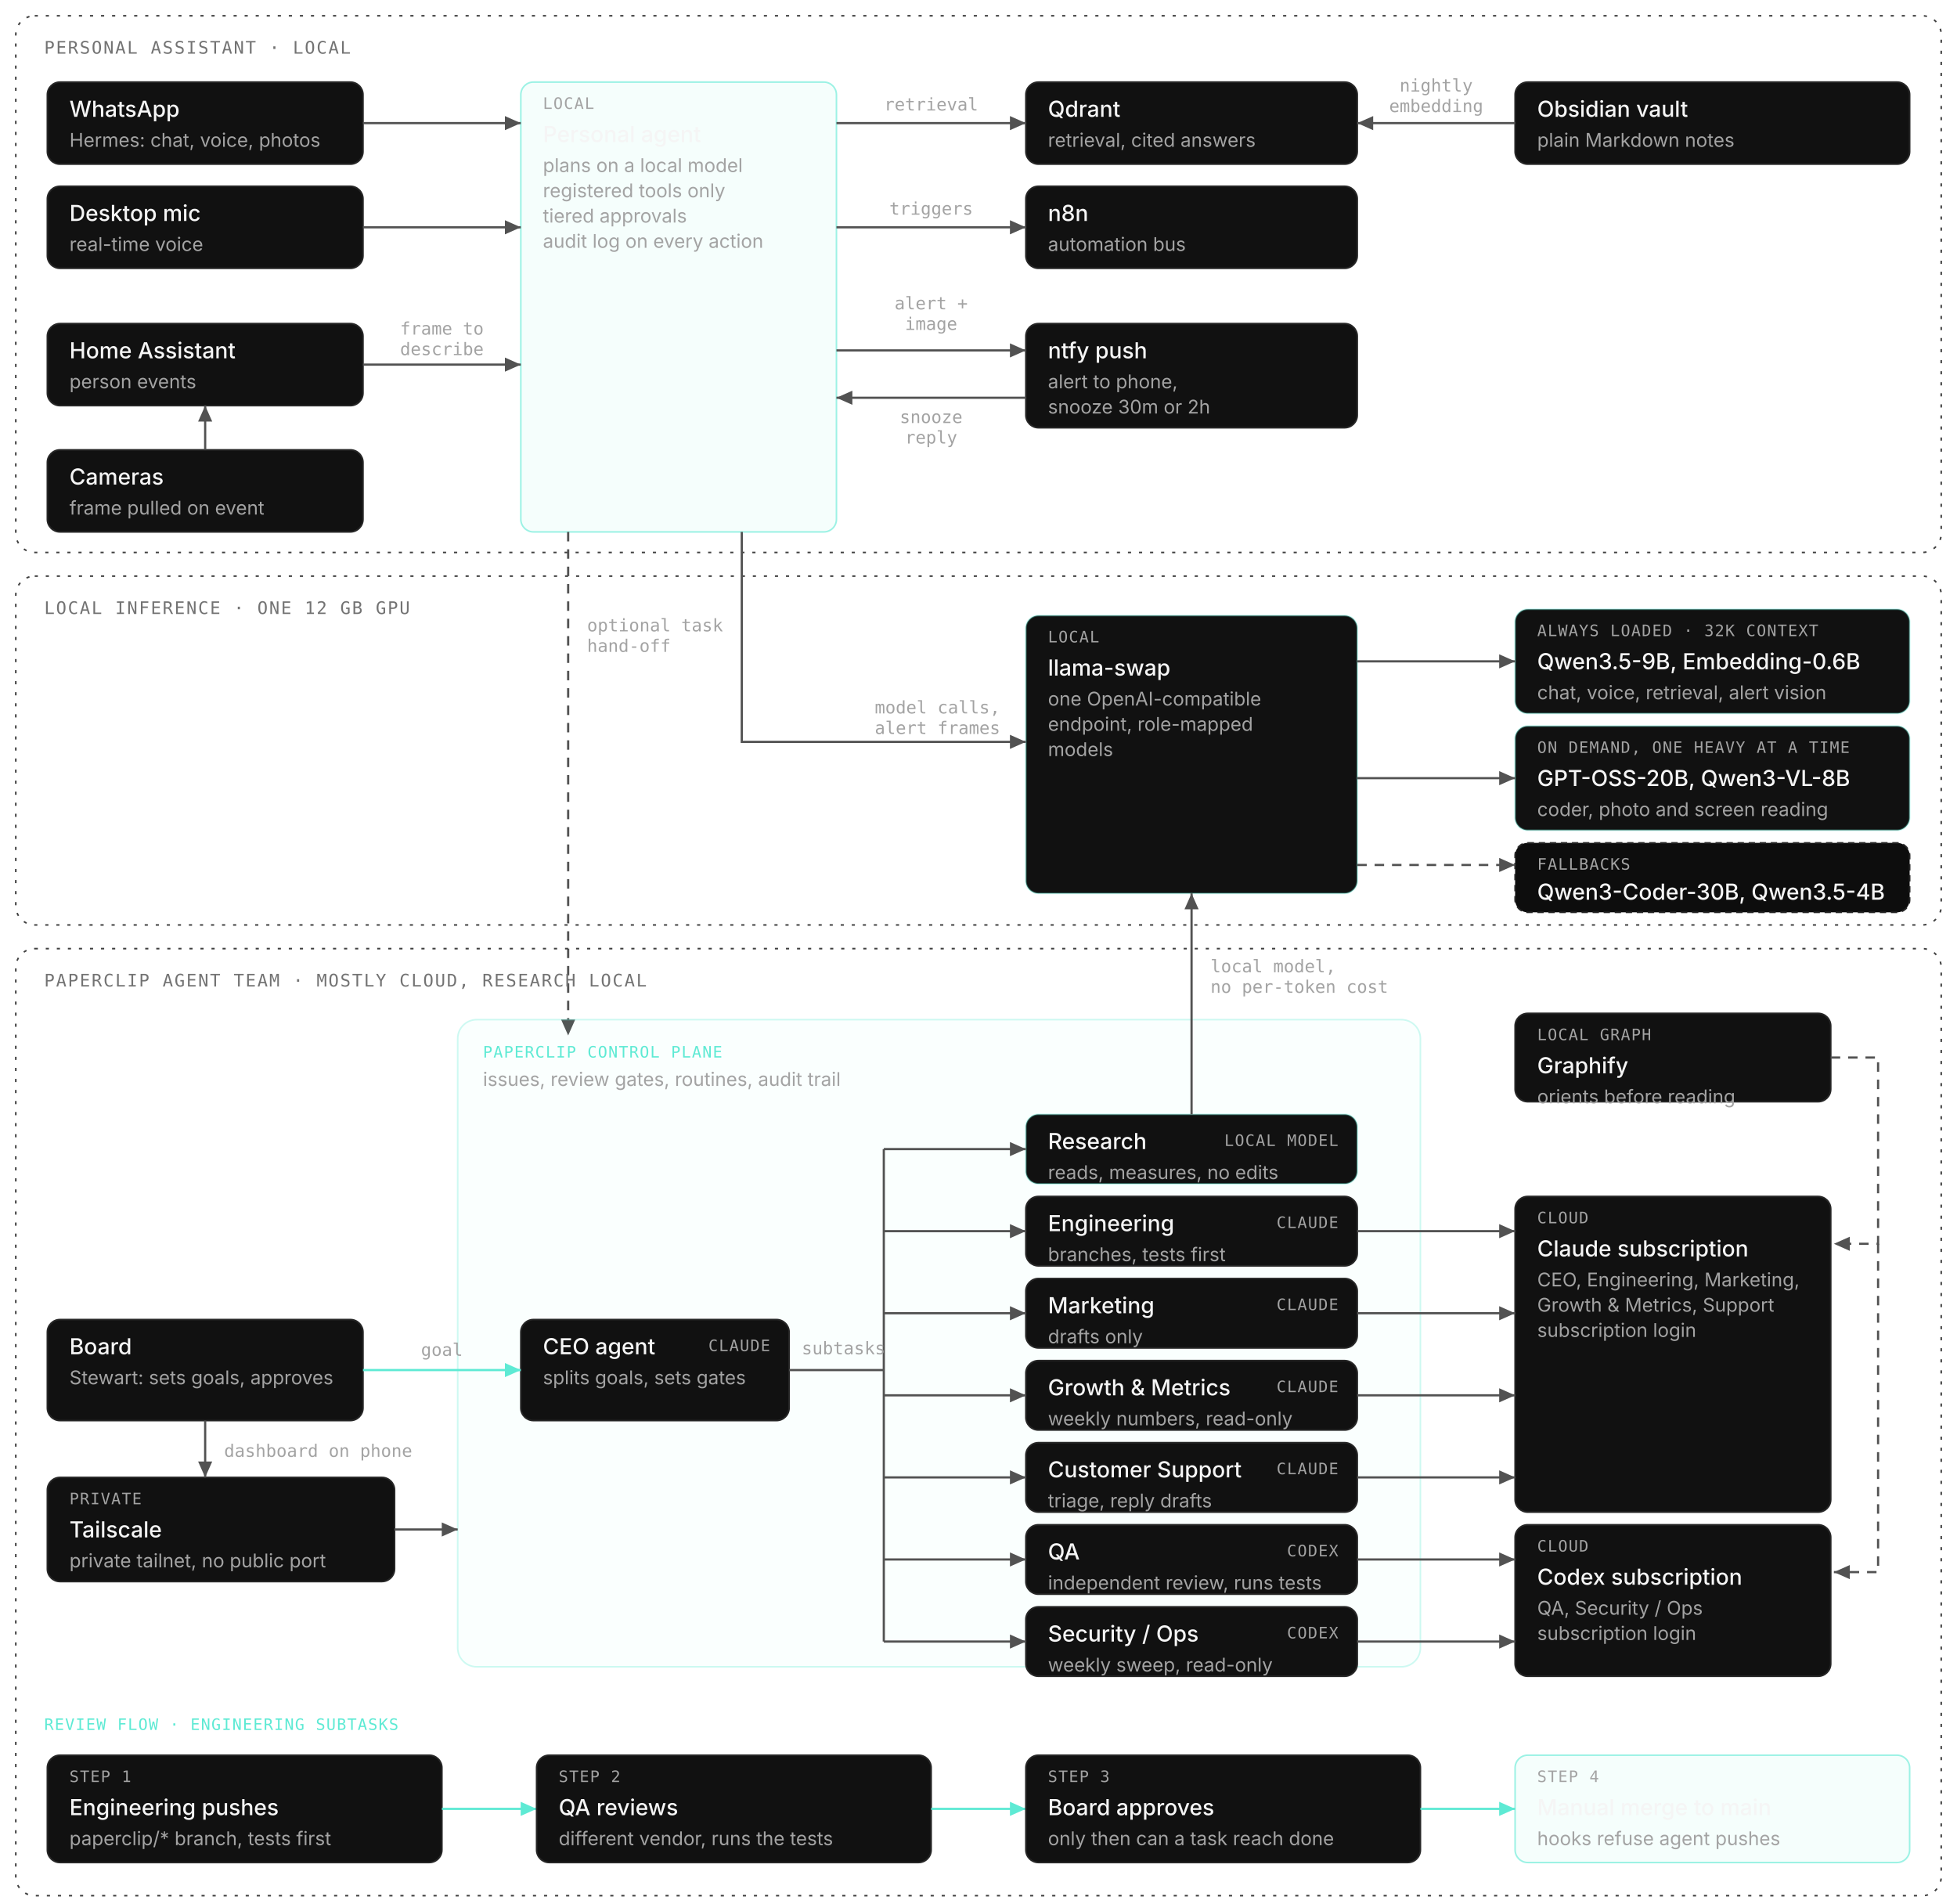
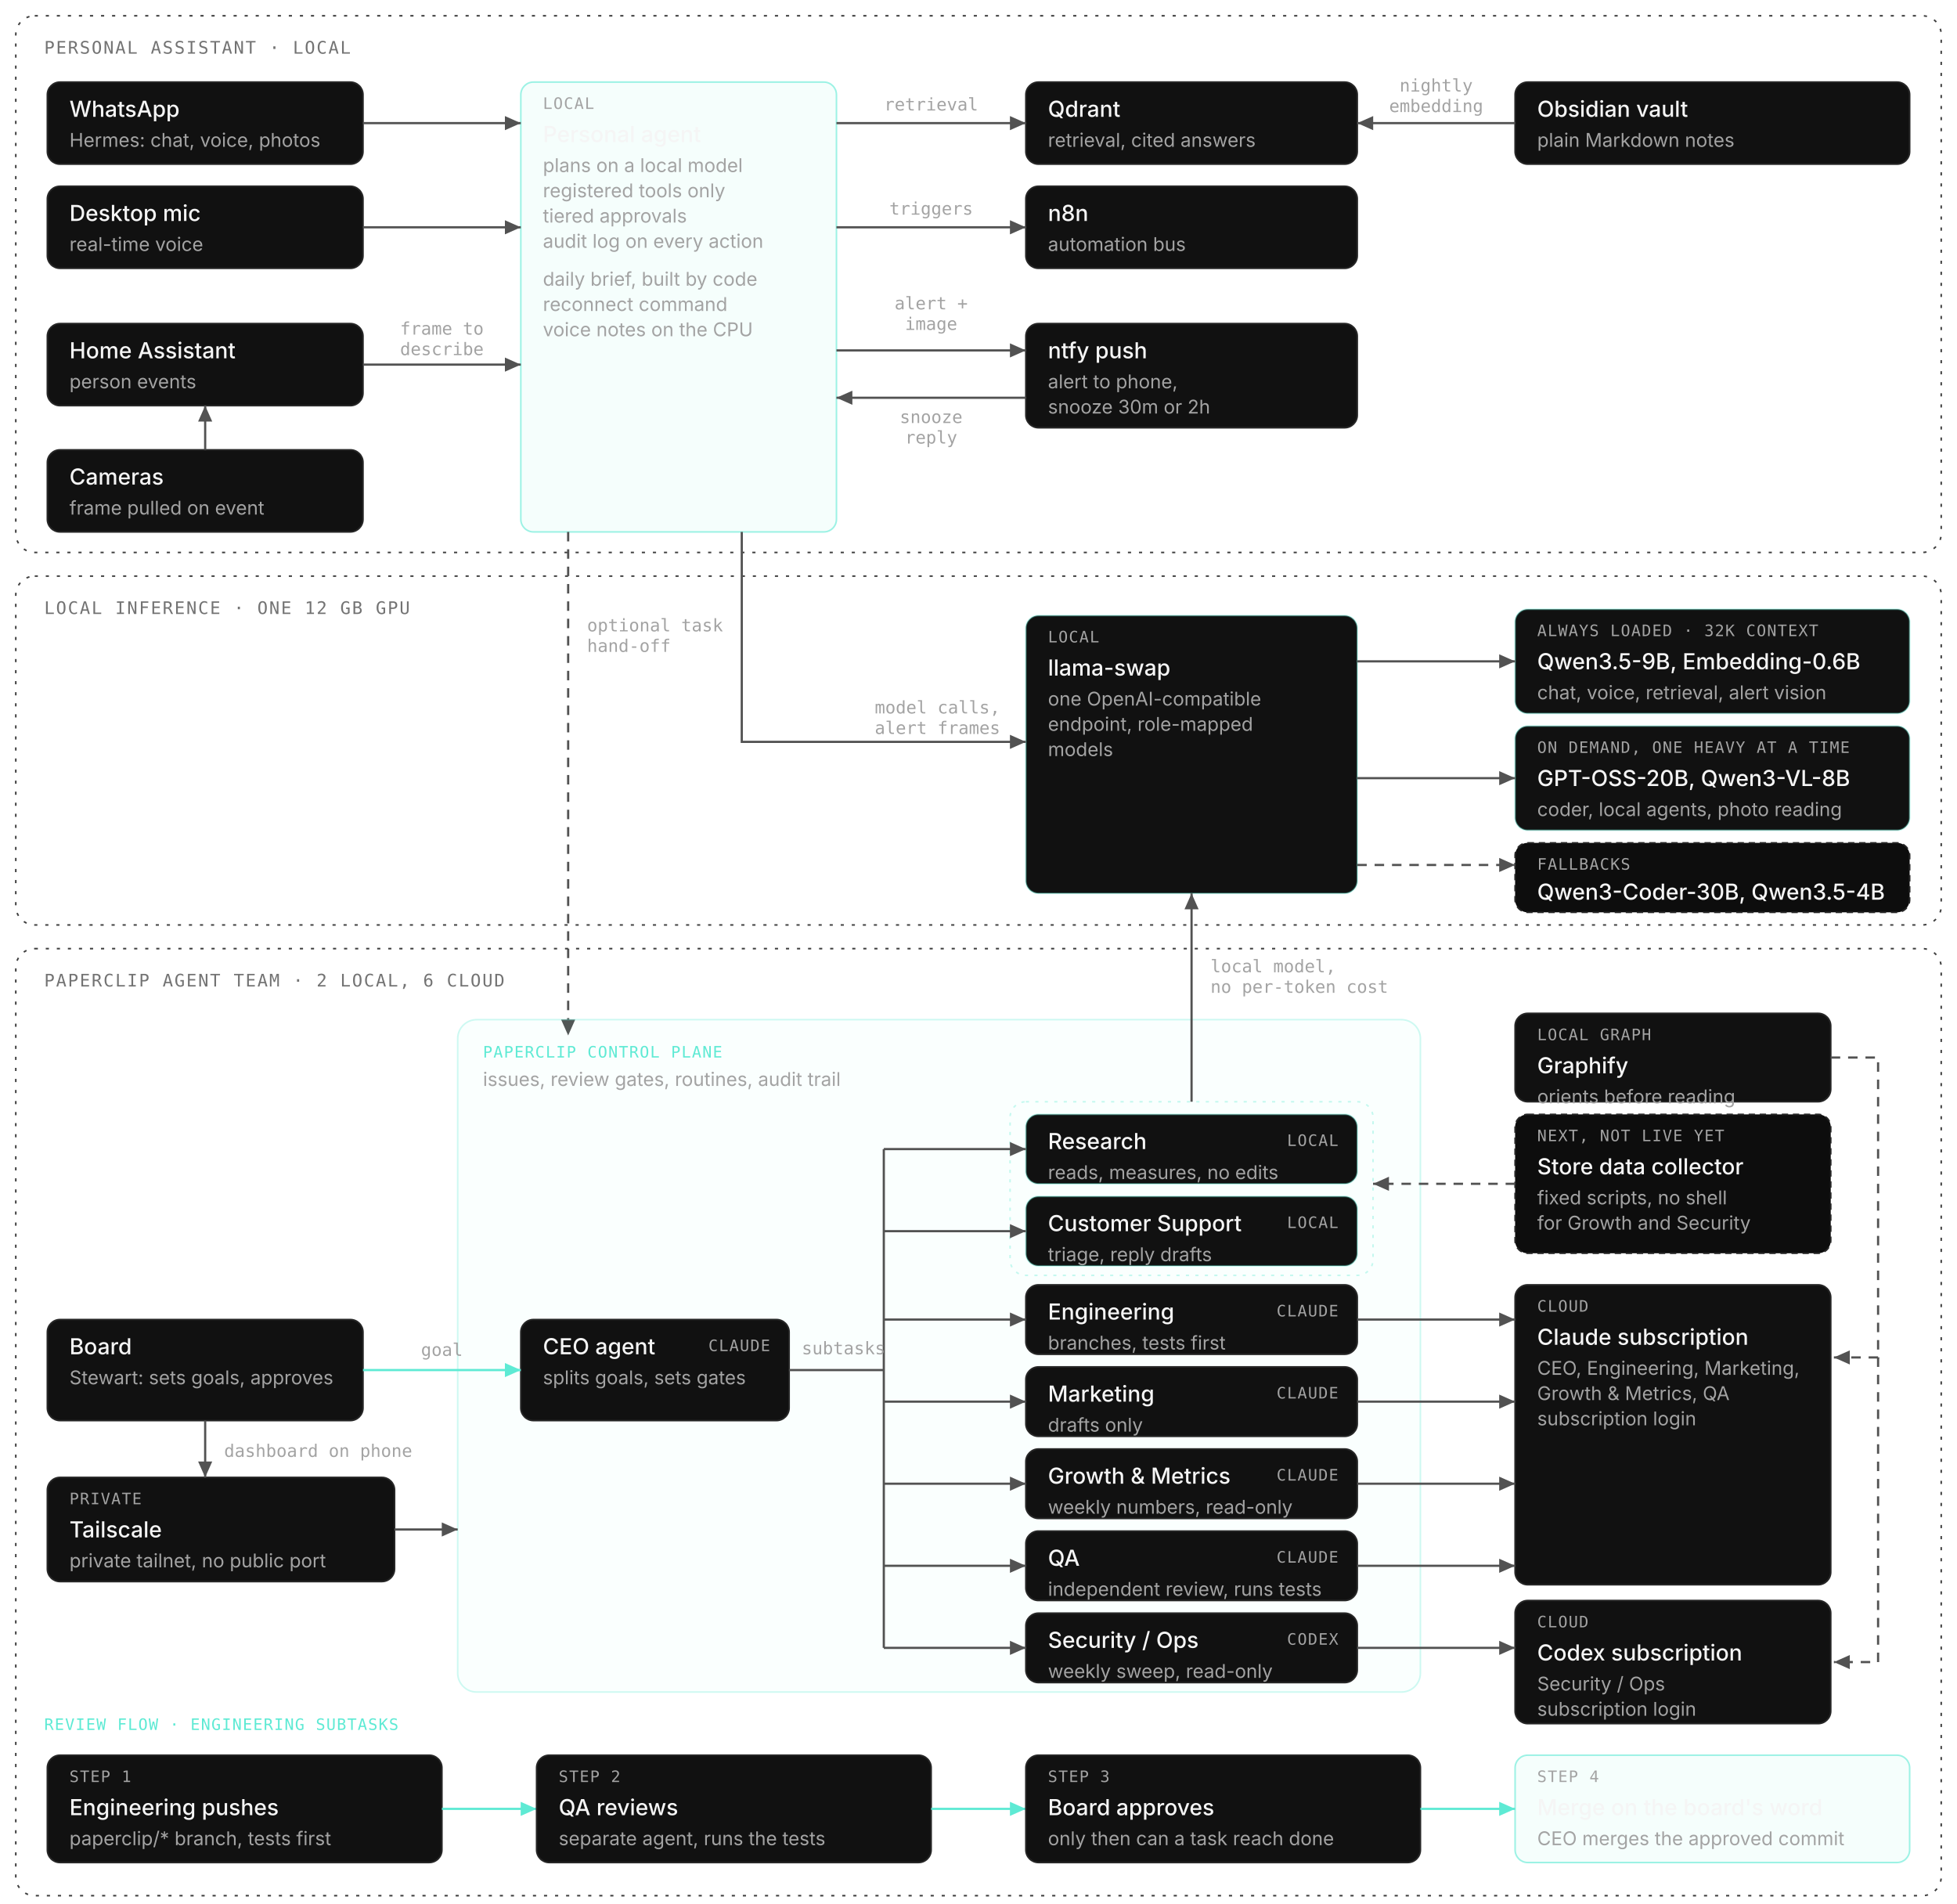
<svg xmlns="http://www.w3.org/2000/svg" viewBox="0 0 1240 1206" width="100%" class="ld-svg" preserveAspectRatio="xMidYMin meet">
  <style>
.ld-svg{display:block;height:auto;max-width:100%}
.ld-lane{fill:none;stroke:#404040;stroke-width:1;stroke-dasharray:2 5}
.ld-lane-label{font:500 11px 'JetBrains Mono',ui-monospace,monospace;letter-spacing:.08em;fill:#737373}
.ld-group{fill:rgba(94,234,212,.03);stroke:#5eead4;stroke-opacity:.3;stroke-width:1}
.ld-box{fill:#111111;stroke:#262626;stroke-width:1}
.ld-box-hub{fill:rgba(94,234,212,.06);stroke:#5eead4;stroke-opacity:.6}
.ld-box-local{stroke:#5eead4;stroke-opacity:.35}
+ .ld-bracket{fill:none;stroke:#5eead4;stroke-opacity:.35;stroke-width:1;stroke-dasharray:2 4}
.ld-box-dim{fill:#0d0d0d;stroke:#262626;stroke-dasharray:4 3}
.ld-title{font:500 14px Inter,system-ui,-apple-system,sans-serif;fill:#f5f5f5}
.ld-box-dim .ld-title{fill:#a3a3a3}
.ld-sub{font:400 12px Inter,system-ui,-apple-system,sans-serif;fill:#a3a3a3}
.ld-tag{font:500 10px 'JetBrains Mono',ui-monospace,monospace;letter-spacing:.06em;fill:#a3a3a3}
.ld-tag-accent{fill:#5eead4}
.ld-edge{fill:none;stroke:#525252;stroke-width:1.4}
.ld-edge-accent{stroke:#5eead4}
.ld-edge-dash{stroke-dasharray:6 5}
.ld-elabel{font:400 11px 'JetBrains Mono',ui-monospace,monospace;fill:#a3a3a3}
</style>
  <defs>
    <marker id="ld-arrow" viewBox="0 0 10 10" refX="9" refY="5" markerWidth="8" markerHeight="8" orient="auto">
      <path d="M0,1 L9,5 L0,9 z" fill="#525252" />
    </marker>
    <marker id="ld-arrow-accent" viewBox="0 0 10 10" refX="9" refY="5" markerWidth="8" markerHeight="8" orient="auto">
      <path d="M0,1 L9,5 L0,9 z" fill="#5eead4" />
    </marker>
  </defs>
  <rect class="ld-lane" x="10" y="10" width="1220" height="340" rx="12" />
  <text class="ld-lane-label" x="28" y="34">PERSONAL ASSISTANT · LOCAL</text>
  <rect class="ld-box ld-box-box" x="30" y="52" width="200" height="52" rx="8" />
  <text class="ld-title" x="44" y="74">WhatsApp</text>
  <text class="ld-sub" x="44" y="93">Hermes: chat, voice, photos</text>
  <rect class="ld-box ld-box-box" x="30" y="118" width="200" height="52" rx="8" />
  <text class="ld-title" x="44" y="140">Desktop mic</text>
  <text class="ld-sub" x="44" y="159">real-time voice</text>
  <rect class="ld-box ld-box-box" x="30" y="205" width="200" height="52" rx="8" />
  <text class="ld-title" x="44" y="227">Home Assistant</text>
  <text class="ld-sub" x="44" y="246">person events</text>
  <rect class="ld-box ld-box-box" x="30" y="285" width="200" height="52" rx="8" />
  <text class="ld-title" x="44" y="307">Cameras</text>
  <text class="ld-sub" x="44" y="326">frame pulled on event</text>
  <rect class="ld-box ld-box-hub" x="330" y="52" width="200" height="285" rx="8" />
  <text class="ld-tag" x="344" y="69">LOCAL</text>
  <text class="ld-title" x="344" y="90">Personal agent</text>
  <text class="ld-sub" x="344" y="109">plans on a local model</text>
  <text class="ld-sub" x="344" y="125">registered tools only</text>
  <text class="ld-sub" x="344" y="141">tiered approvals</text>
  <text class="ld-sub" x="344" y="157">audit log on every action</text>
+   <text class="ld-sub" x="344" y="181">daily brief, built by code</text>
+   <text class="ld-sub" x="344" y="197">reconnect command</text>
+   <text class="ld-sub" x="344" y="213">voice notes on the CPU</text>
  <rect class="ld-box ld-box-box" x="650" y="52" width="210" height="52" rx="8" />
  <text class="ld-title" x="664" y="74">Qdrant</text>
  <text class="ld-sub" x="664" y="93">retrieval, cited answers</text>
  <rect class="ld-box ld-box-box" x="650" y="118" width="210" height="52" rx="8" />
  <text class="ld-title" x="664" y="140">n8n</text>
  <text class="ld-sub" x="664" y="159">automation bus</text>
  <rect class="ld-box ld-box-box" x="650" y="205" width="210" height="66" rx="8" />
  <text class="ld-title" x="664" y="227">ntfy push</text>
  <text class="ld-sub" x="664" y="246">alert to phone,</text>
  <text class="ld-sub" x="664" y="262">snooze 30m or 2h</text>
  <rect class="ld-box ld-box-box" x="960" y="52" width="250" height="52" rx="8" />
  <text class="ld-title" x="974" y="74">Obsidian vault</text>
  <text class="ld-sub" x="974" y="93">plain Markdown notes</text>
  <path class="ld-edge" d="M230,78 L330,78" marker-end="url(#ld-arrow)" />
  <path class="ld-edge" d="M230,144 L330,144" marker-end="url(#ld-arrow)" />
  <path class="ld-edge" d="M230,231 L330,231" marker-end="url(#ld-arrow)" />
  <text class="ld-elabel" x="280" y="212" text-anchor="middle">frame to</text>
  <text class="ld-elabel" x="280" y="225" text-anchor="middle">describe</text>
  <path class="ld-edge" d="M130,285 L130,257" marker-end="url(#ld-arrow)" />
  <path class="ld-edge" d="M530,78 L650,78" marker-end="url(#ld-arrow)" />
  <text class="ld-elabel" x="590" y="70" text-anchor="middle">retrieval</text>
  <path class="ld-edge" d="M530,144 L650,144" marker-end="url(#ld-arrow)" />
  <text class="ld-elabel" x="590" y="136" text-anchor="middle">triggers</text>
  <path class="ld-edge" d="M530,222 L650,222" marker-end="url(#ld-arrow)" />
  <text class="ld-elabel" x="590" y="196" text-anchor="middle">alert +</text>
  <text class="ld-elabel" x="590" y="209" text-anchor="middle">image</text>
  <path class="ld-edge" d="M650,252 L530,252" marker-end="url(#ld-arrow)" />
  <text class="ld-elabel" x="590" y="268" text-anchor="middle">snooze</text>
  <text class="ld-elabel" x="590" y="281" text-anchor="middle">reply</text>
  <path class="ld-edge" d="M960,78 L860,78" marker-end="url(#ld-arrow)" />
  <text class="ld-elabel" x="910" y="58" text-anchor="middle">nightly</text>
  <text class="ld-elabel" x="910" y="71" text-anchor="middle">embedding</text>
  <rect class="ld-lane" x="10" y="365" width="1220" height="221" rx="12" />
  <text class="ld-lane-label" x="28" y="389">LOCAL INFERENCE · ONE 12 GB GPU</text>
  <rect class="ld-box ld-box-local" x="650" y="390" width="210" height="176" rx="8" />
  <text class="ld-tag" x="664" y="407">LOCAL</text>
  <text class="ld-title" x="664" y="428">llama-swap</text>
  <text class="ld-sub" x="664" y="447">one OpenAI-compatible</text>
  <text class="ld-sub" x="664" y="463">endpoint, role-mapped</text>
  <text class="ld-sub" x="664" y="479">models</text>
  <rect class="ld-box ld-box-local" x="960" y="386" width="250" height="66" rx="8" />
  <text class="ld-tag" x="974" y="403">ALWAYS LOADED · 32K CONTEXT</text>
  <text class="ld-title" x="974" y="424">Qwen3.5-9B, Embedding-0.6B</text>
  <text class="ld-sub" x="974" y="443">chat, voice, retrieval, alert vision</text>
  <rect class="ld-box ld-box-local" x="960" y="460" width="250" height="66" rx="8" />
  <text class="ld-tag" x="974" y="477">ON DEMAND, ONE HEAVY AT A TIME</text>
  <text class="ld-title" x="974" y="498">GPT-OSS-20B, Qwen3-VL-8B</text>
-   <text class="ld-sub" x="974" y="517">coder, photo and screen reading</text>
+   <text class="ld-sub" x="974" y="517">coder, local agents, photo reading</text>
  <rect class="ld-box ld-box-dim" x="960" y="534" width="250" height="44" rx="8" />
  <text class="ld-tag" x="974" y="551">FALLBACKS</text>
  <text class="ld-title" x="974" y="570">Qwen3-Coder-30B, Qwen3.5-4B</text>
  <path class="ld-edge" d="M470,337 L470,470 L650,470" marker-end="url(#ld-arrow)" />
  <text class="ld-elabel" x="594" y="452" text-anchor="middle">model calls,</text>
  <text class="ld-elabel" x="594" y="465" text-anchor="middle">alert frames</text>
  <path class="ld-edge" d="M860,419 L960,419" marker-end="url(#ld-arrow)" />
  <path class="ld-edge" d="M860,493 L960,493" marker-end="url(#ld-arrow)" />
  <path class="ld-edge ld-edge-dash" d="M860,548 L960,548" marker-end="url(#ld-arrow)" />
  <path class="ld-edge ld-edge-dash" d="M360,337 L360,656" marker-end="url(#ld-arrow)" />
  <text class="ld-elabel" x="372" y="400" text-anchor="start">optional task</text>
  <text class="ld-elabel" x="372" y="413" text-anchor="start">hand-off</text>
  <rect class="ld-lane" x="10" y="601" width="1220" height="600" rx="12" />
-   <text class="ld-lane-label" x="28" y="625">PAPERCLIP AGENT TEAM · MOSTLY CLOUD, RESEARCH LOCAL</text>
-   <rect class="ld-group" x="290" y="646" width="610" height="410" rx="12" />
+   <text class="ld-lane-label" x="28" y="625">PAPERCLIP AGENT TEAM · 2 LOCAL, 6 CLOUD</text>
+   <rect class="ld-group" x="290" y="646" width="610" height="426" rx="12" />
  <text class="ld-tag ld-tag-accent" x="306" y="670">PAPERCLIP CONTROL PLANE</text>
  <text class="ld-sub" x="306" y="688">issues, review gates, routines, audit trail</text>
  <rect class="ld-box ld-box-box" x="30" y="836" width="200" height="64" rx="8" />
  <text class="ld-title" x="44" y="858">Board</text>
  <text class="ld-sub" x="44" y="877">Stewart: sets goals, approves</text>
  <rect class="ld-box ld-box-box" x="330" y="836" width="170" height="64" rx="8" />
  <text class="ld-tag" x="488" y="856" text-anchor="end">CLAUDE</text>
  <text class="ld-title" x="344" y="858">CEO agent</text>
  <text class="ld-sub" x="344" y="877">splits goals, sets gates</text>
+   <rect class="ld-bracket" x="640" y="698" width="230" height="110" rx="10" />
  <rect class="ld-box ld-box-local" x="650" y="706" width="210" height="44" rx="8" />
-   <text class="ld-tag" x="848" y="726" text-anchor="end">LOCAL MODEL</text>
+   <text class="ld-tag" x="848" y="726" text-anchor="end">LOCAL</text>
  <text class="ld-title" x="664" y="728">Research</text>
  <text class="ld-sub" x="664" y="747">reads, measures, no edits</text>
  <path class="ld-edge" d="M560,728 L650,728" marker-end="url(#ld-arrow)" />
-   <rect class="ld-box ld-box-box" x="650" y="758" width="210" height="44" rx="8" />
-   <text class="ld-tag" x="848" y="778" text-anchor="end">CLAUDE</text>
-   <text class="ld-title" x="664" y="780">Engineering</text>
-   <text class="ld-sub" x="664" y="799">branches, tests first</text>
+   <rect class="ld-box ld-box-local" x="650" y="758" width="210" height="44" rx="8" />
+   <text class="ld-tag" x="848" y="778" text-anchor="end">LOCAL</text>
+   <text class="ld-title" x="664" y="780">Customer Support</text>
+   <text class="ld-sub" x="664" y="799">triage, reply drafts</text>
  <path class="ld-edge" d="M560,780 L650,780" marker-end="url(#ld-arrow)" />
-   <rect class="ld-box ld-box-box" x="650" y="810" width="210" height="44" rx="8" />
-   <text class="ld-tag" x="848" y="830" text-anchor="end">CLAUDE</text>
-   <text class="ld-title" x="664" y="832">Marketing</text>
-   <text class="ld-sub" x="664" y="851">drafts only</text>
-   <path class="ld-edge" d="M560,832 L650,832" marker-end="url(#ld-arrow)" />
-   <rect class="ld-box ld-box-box" x="650" y="862" width="210" height="44" rx="8" />
-   <text class="ld-tag" x="848" y="882" text-anchor="end">CLAUDE</text>
-   <text class="ld-title" x="664" y="884">Growth &amp; Metrics</text>
-   <text class="ld-sub" x="664" y="903">weekly numbers, read-only</text>
-   <path class="ld-edge" d="M560,884 L650,884" marker-end="url(#ld-arrow)" />
-   <rect class="ld-box ld-box-box" x="650" y="914" width="210" height="44" rx="8" />
-   <text class="ld-tag" x="848" y="934" text-anchor="end">CLAUDE</text>
-   <text class="ld-title" x="664" y="936">Customer Support</text>
-   <text class="ld-sub" x="664" y="955">triage, reply drafts</text>
-   <path class="ld-edge" d="M560,936 L650,936" marker-end="url(#ld-arrow)" />
-   <rect class="ld-box ld-box-box" x="650" y="966" width="210" height="44" rx="8" />
-   <text class="ld-tag" x="848" y="986" text-anchor="end">CODEX</text>
-   <text class="ld-title" x="664" y="988">QA</text>
-   <text class="ld-sub" x="664" y="1007">independent review, runs tests</text>
-   <path class="ld-edge" d="M560,988 L650,988" marker-end="url(#ld-arrow)" />
-   <rect class="ld-box ld-box-box" x="650" y="1018" width="210" height="44" rx="8" />
-   <text class="ld-tag" x="848" y="1038" text-anchor="end">CODEX</text>
-   <text class="ld-title" x="664" y="1040">Security / Ops</text>
-   <text class="ld-sub" x="664" y="1059">weekly sweep, read-only</text>
-   <path class="ld-edge" d="M560,1040 L650,1040" marker-end="url(#ld-arrow)" />
-   <path class="ld-edge" d="M500,868 H560 M560,728 V1040" />
+   <rect class="ld-box ld-box-box" x="650" y="814" width="210" height="44" rx="8" />
+   <text class="ld-tag" x="848" y="834" text-anchor="end">CLAUDE</text>
+   <text class="ld-title" x="664" y="836">Engineering</text>
+   <text class="ld-sub" x="664" y="855">branches, tests first</text>
+   <path class="ld-edge" d="M560,836 L650,836" marker-end="url(#ld-arrow)" />
+   <rect class="ld-box ld-box-box" x="650" y="866" width="210" height="44" rx="8" />
+   <text class="ld-tag" x="848" y="886" text-anchor="end">CLAUDE</text>
+   <text class="ld-title" x="664" y="888">Marketing</text>
+   <text class="ld-sub" x="664" y="907">drafts only</text>
+   <path class="ld-edge" d="M560,888 L650,888" marker-end="url(#ld-arrow)" />
+   <rect class="ld-box ld-box-box" x="650" y="918" width="210" height="44" rx="8" />
+   <text class="ld-tag" x="848" y="938" text-anchor="end">CLAUDE</text>
+   <text class="ld-title" x="664" y="940">Growth &amp; Metrics</text>
+   <text class="ld-sub" x="664" y="959">weekly numbers, read-only</text>
+   <path class="ld-edge" d="M560,940 L650,940" marker-end="url(#ld-arrow)" />
+   <rect class="ld-box ld-box-box" x="650" y="970" width="210" height="44" rx="8" />
+   <text class="ld-tag" x="848" y="990" text-anchor="end">CLAUDE</text>
+   <text class="ld-title" x="664" y="992">QA</text>
+   <text class="ld-sub" x="664" y="1011">independent review, runs tests</text>
+   <path class="ld-edge" d="M560,992 L650,992" marker-end="url(#ld-arrow)" />
+   <rect class="ld-box ld-box-box" x="650" y="1022" width="210" height="44" rx="8" />
+   <text class="ld-tag" x="848" y="1042" text-anchor="end">CODEX</text>
+   <text class="ld-title" x="664" y="1044">Security / Ops</text>
+   <text class="ld-sub" x="664" y="1063">weekly sweep, read-only</text>
+   <path class="ld-edge" d="M560,1044 L650,1044" marker-end="url(#ld-arrow)" />
+   <path class="ld-edge" d="M500,868 H560 M560,728 V1044" />
  <text class="ld-elabel" x="508" y="858">subtasks</text>
  <rect class="ld-box ld-box-box" x="30" y="936" width="220" height="66" rx="8" />
  <text class="ld-tag" x="44" y="953">PRIVATE</text>
  <text class="ld-title" x="44" y="974">Tailscale</text>
  <text class="ld-sub" x="44" y="993">private tailnet, no public port</text>
  <path class="ld-edge" d="M130,900 L130,936" marker-end="url(#ld-arrow)" />
  <text class="ld-elabel" x="142" y="923" text-anchor="start">dashboard on phone</text>
  <path class="ld-edge" d="M250,969 L290,969" marker-end="url(#ld-arrow)" />
  <path class="ld-edge ld-edge-accent" d="M230,868 L330,868" marker-end="url(#ld-arrow-accent)" />
  <text class="ld-elabel" x="280" y="859" text-anchor="middle">goal</text>
-   <path class="ld-edge" d="M755,706 L755,566" marker-end="url(#ld-arrow)" />
+   <path class="ld-edge" d="M755,698 L755,566" marker-end="url(#ld-arrow)" />
  <text class="ld-elabel" x="767" y="616" text-anchor="start">local model,</text>
  <text class="ld-elabel" x="767" y="629" text-anchor="start">no per-token cost</text>
-   <rect class="ld-box ld-box-box" x="960" y="758" width="200" height="200" rx="8" />
-   <text class="ld-tag" x="974" y="775">CLOUD</text>
-   <text class="ld-title" x="974" y="796">Claude subscription</text>
-   <text class="ld-sub" x="974" y="815">CEO, Engineering, Marketing,</text>
-   <text class="ld-sub" x="974" y="831">Growth &amp; Metrics, Support</text>
-   <text class="ld-sub" x="974" y="847">subscription login</text>
-   <rect class="ld-box ld-box-box" x="960" y="966" width="200" height="96" rx="8" />
-   <text class="ld-tag" x="974" y="983">CLOUD</text>
-   <text class="ld-title" x="974" y="1004">Codex subscription</text>
-   <text class="ld-sub" x="974" y="1023">QA, Security / Ops</text>
-   <text class="ld-sub" x="974" y="1039">subscription login</text>
-   <path class="ld-edge" d="M860,780 L960,780" marker-end="url(#ld-arrow)" />
-   <path class="ld-edge" d="M860,832 L960,832" marker-end="url(#ld-arrow)" />
-   <path class="ld-edge" d="M860,884 L960,884" marker-end="url(#ld-arrow)" />
-   <path class="ld-edge" d="M860,936 L960,936" marker-end="url(#ld-arrow)" />
-   <path class="ld-edge" d="M860,988 L960,988" marker-end="url(#ld-arrow)" />
-   <path class="ld-edge" d="M860,1040 L960,1040" marker-end="url(#ld-arrow)" />
+   <rect class="ld-box ld-box-dim" x="960" y="706" width="200" height="88" rx="8" />
+   <text class="ld-tag" x="974" y="723">NEXT, NOT LIVE YET</text>
+   <text class="ld-title" x="974" y="744">Store data collector</text>
+   <text class="ld-sub" x="974" y="763">fixed scripts, no shell</text>
+   <text class="ld-sub" x="974" y="779">for Growth and Security</text>
+   <path class="ld-edge ld-edge-dash" d="M960,750 L870,750" marker-end="url(#ld-arrow)" />
+   <rect class="ld-box ld-box-box" x="960" y="814" width="200" height="190" rx="8" />
+   <text class="ld-tag" x="974" y="831">CLOUD</text>
+   <text class="ld-title" x="974" y="852">Claude subscription</text>
+   <text class="ld-sub" x="974" y="871">CEO, Engineering, Marketing,</text>
+   <text class="ld-sub" x="974" y="887">Growth &amp; Metrics, QA</text>
+   <text class="ld-sub" x="974" y="903">subscription login</text>
+   <rect class="ld-box ld-box-box" x="960" y="1014" width="200" height="78" rx="8" />
+   <text class="ld-tag" x="974" y="1031">CLOUD</text>
+   <text class="ld-title" x="974" y="1052">Codex subscription</text>
+   <text class="ld-sub" x="974" y="1071">Security / Ops</text>
+   <text class="ld-sub" x="974" y="1087">subscription login</text>
+   <path class="ld-edge" d="M860,836 L960,836" marker-end="url(#ld-arrow)" />
+   <path class="ld-edge" d="M860,888 L960,888" marker-end="url(#ld-arrow)" />
+   <path class="ld-edge" d="M860,940 L960,940" marker-end="url(#ld-arrow)" />
+   <path class="ld-edge" d="M860,992 L960,992" marker-end="url(#ld-arrow)" />
+   <path class="ld-edge" d="M860,1044 L960,1044" marker-end="url(#ld-arrow)" />
  <rect class="ld-box ld-box-box" x="960" y="642" width="200" height="56" rx="8" />
  <text class="ld-tag" x="974" y="659">LOCAL GRAPH</text>
  <text class="ld-title" x="974" y="680">Graphify</text>
  <text class="ld-sub" x="974" y="699">orients before reading</text>
-   <path class="ld-edge ld-edge-dash" d="M1160,670 L1190,670 L1190,788 L1162,788" marker-end="url(#ld-arrow)" />
-   <path class="ld-edge ld-edge-dash" d="M1190,788 V996 H1162" marker-end="url(#ld-arrow)" />
+   <path class="ld-edge ld-edge-dash" d="M1160,670 L1190,670 L1190,860 L1162,860" marker-end="url(#ld-arrow)" />
+   <path class="ld-edge ld-edge-dash" d="M1190,860 V1053 H1162" marker-end="url(#ld-arrow)" />
  <text class="ld-tag ld-tag-accent" x="28" y="1096">REVIEW FLOW · ENGINEERING SUBTASKS</text>
  <rect class="ld-box ld-box-box" x="30" y="1112" width="250" height="68" rx="8" />
  <text class="ld-tag" x="44" y="1129">STEP 1</text>
  <text class="ld-title" x="44" y="1150">Engineering pushes</text>
  <text class="ld-sub" x="44" y="1169">paperclip/* branch, tests first</text>
  <path class="ld-edge ld-edge-accent" d="M280,1146 L340,1146" marker-end="url(#ld-arrow-accent)" />
  <rect class="ld-box ld-box-box" x="340" y="1112" width="250" height="68" rx="8" />
  <text class="ld-tag" x="354" y="1129">STEP 2</text>
  <text class="ld-title" x="354" y="1150">QA reviews</text>
-   <text class="ld-sub" x="354" y="1169">different vendor, runs the tests</text>
+   <text class="ld-sub" x="354" y="1169">separate agent, runs the tests</text>
  <path class="ld-edge ld-edge-accent" d="M590,1146 L650,1146" marker-end="url(#ld-arrow-accent)" />
  <rect class="ld-box ld-box-box" x="650" y="1112" width="250" height="68" rx="8" />
  <text class="ld-tag" x="664" y="1129">STEP 3</text>
  <text class="ld-title" x="664" y="1150">Board approves</text>
  <text class="ld-sub" x="664" y="1169">only then can a task reach done</text>
  <path class="ld-edge ld-edge-accent" d="M900,1146 L960,1146" marker-end="url(#ld-arrow-accent)" />
  <rect class="ld-box ld-box-hub" x="960" y="1112" width="250" height="68" rx="8" />
  <text class="ld-tag" x="974" y="1129">STEP 4</text>
-   <text class="ld-title" x="974" y="1150">Manual merge to main</text>
-   <text class="ld-sub" x="974" y="1169">hooks refuse agent pushes</text>
+   <text class="ld-title" x="974" y="1150">Merge on the board's word</text>
+   <text class="ld-sub" x="974" y="1169">CEO merges the approved commit</text>
</svg>
